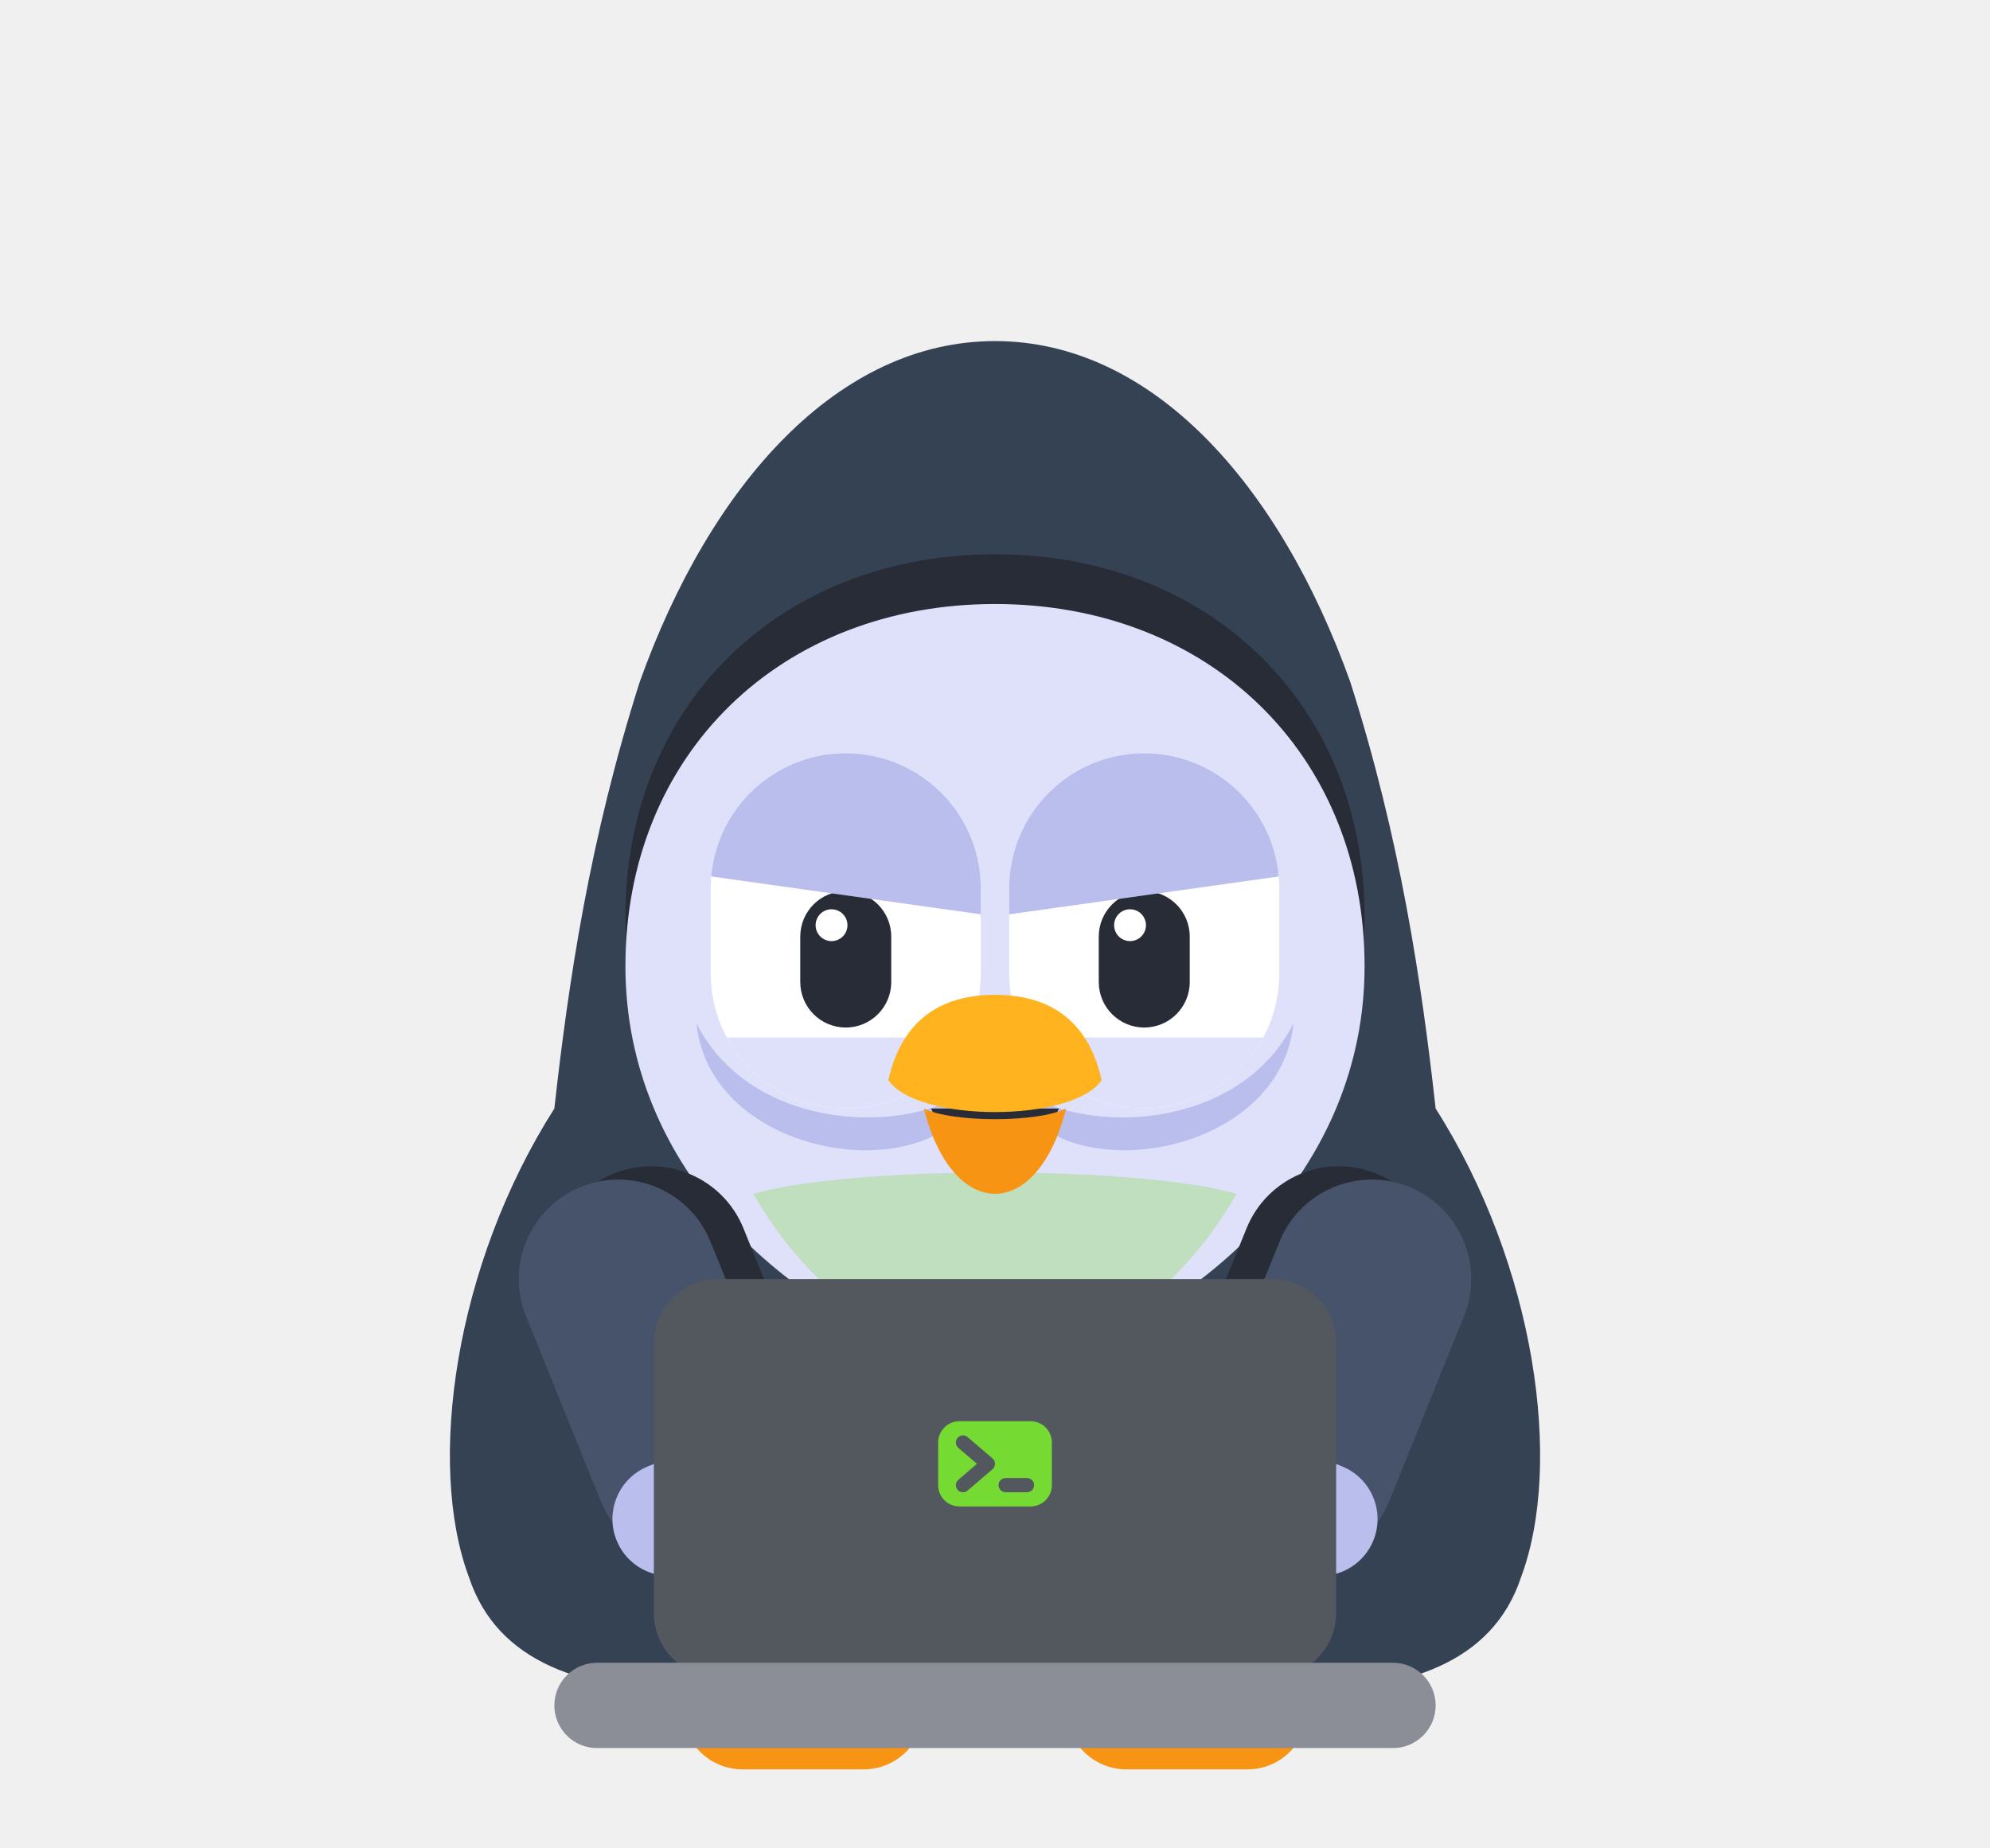
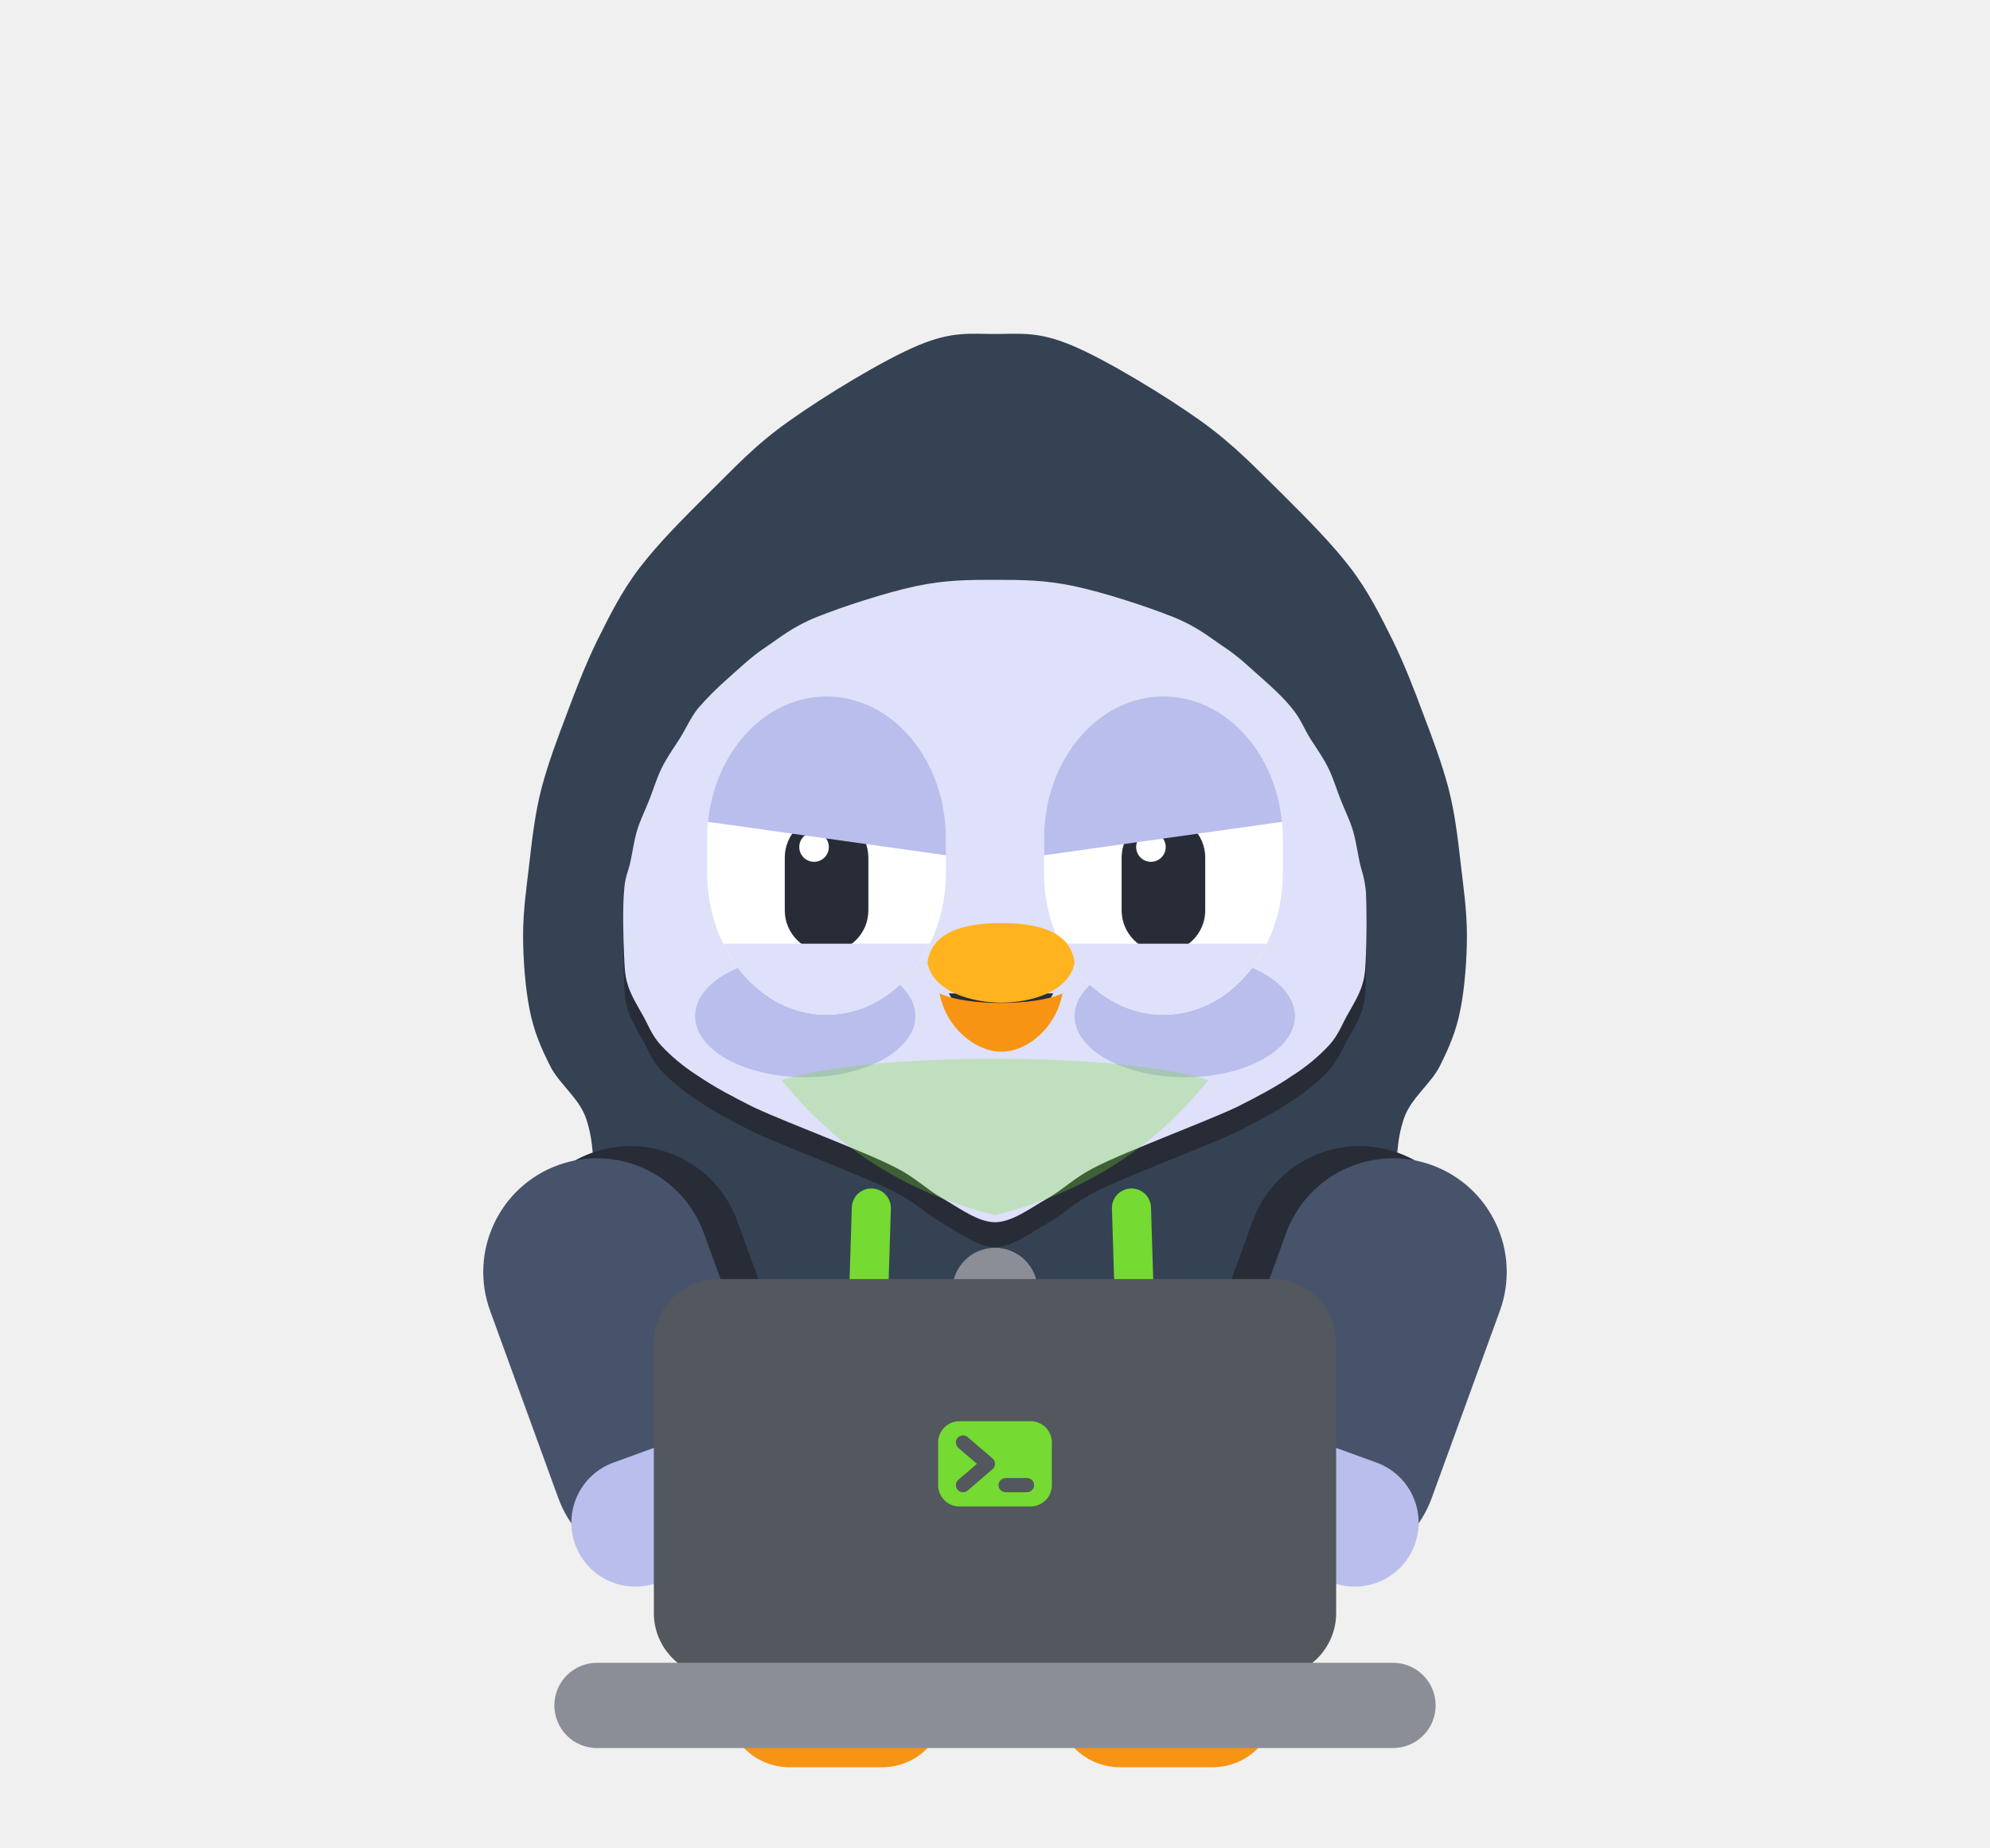
<svg xmlns="http://www.w3.org/2000/svg" viewBox="-40 -40 280 260" aria-hidden="true">
  <style>
  .byte-twinkle { transform-box: fill-box; transform-origin: center; animation: byte-twinkle 1.6s ease-in-out infinite }
  @keyframes byte-twinkle { 0%,100% { transform: scale(1) rotate(0) } 50% { transform: scale(.7) rotate(20deg) } }
  .byte-float { animation: byte-float 2.4s ease-in-out infinite }
  @keyframes byte-float { 0%,100% { transform: translateY(0) } 50% { transform: translateY(-4px) } }
  .byte-smoke { animation: byte-smoke 1.8s ease-out infinite }
  @keyframes byte-smoke { 0% { opacity: 0; transform: translateY(6px) } 25% { opacity: 1 } 100% { opacity: 0; transform: translateY(-10px) } }
  .byte-tear { animation: byte-tear 1.8s ease-in infinite }
  .byte-tear + .byte-tear { animation-delay: .6s }
  @keyframes byte-tear { 0% { opacity: 0; transform: translateY(0) } 15% { opacity: 1; transform: translateY(2px) }
    80% { opacity: 1; transform: translateY(14px) } 100% { opacity: 0; transform: translateY(18px) } }
  @media (prefers-reduced-motion: reduce) {
    .byte-twinkle, .byte-float, .byte-smoke, .byte-tear { animation: none }
    .byte-tear { transform: translateY(2px) }
  }
</style>
  <defs>
    <clipPath id="eyeL-R0">
-       <rect x="60" y="66" width="38" height="50" rx="19" />
+       <rect x="59.5" y="58" width="33.6" height="44.8" rx="16.8" ry="20" />
    </clipPath>
    <clipPath id="eyeR-R0">
-       <rect x="102" y="66" width="38" height="50" rx="19" />
+       <rect x="106.9" y="58" width="33.6" height="44.8" rx="16.8" ry="20" />
    </clipPath>
  </defs>
-   <path fill="#354254" d="M100 8 C122 8 140 28 150 56 C157 78 160 98 162 116 C176 138 180 166 174 182 C170 194 158 198 142 198 L58 198 C42 198 30 194 26 182 C20 166 24 138 38 116 C40 98 43 78 50 56 C60 28 78 8 100 8 Z" />
-   <path fill="#272C36" transform="translate(0 -7)" d="M100 154 C70 146 48 124 48 96 C48 66 70 45 100 45 C130 45 152 66 152 96 C152 124 130 146 100 154 Z" />
-   <path fill="#DEE1F9" d="M100 154 C70 146 48 124 48 96 C48 66 70 45 100 45 C130 45 152 66 152 96 C152 124 130 146 100 154 Z" />
+   <path fill="#354254" d="M100.0 7.0 C103.6 7.0 106.0 6.6 110.8 8.6 C115.6 10.6 124.0 15.7 128.9 19.2 C133.8 22.7 137.0 26.2 140.5 29.6 C144.0 33.1 147.4 36.5 150.0 39.9 C152.6 43.3 154.3 46.8 156.0 50.2 C157.7 53.7 159.0 57.1 160.3 60.6 C161.6 64.0 162.9 67.5 163.8 70.9 C164.7 74.4 165.1 77.8 165.5 81.3 C165.9 84.8 166.4 88.1 166.4 91.6 C166.4 95.0 166.1 98.9 165.5 102.0 C164.9 105.1 163.9 107.4 162.6 110.0 C161.3 112.6 158.5 114.5 157.5 117.5 C156.5 120.5 156.4 123.9 156.5 128.0 C156.6 132.1 157.8 137.5 158.0 142.0 C158.2 146.5 158.3 151.2 157.5 155.0 C156.7 158.8 154.9 161.5 153.0 165.0 C151.1 168.5 148.3 172.8 146.0 176.0 C143.7 179.2 141.8 182.1 139.0 184.5 C136.2 186.9 133.0 188.9 129.0 190.5 C125.0 192.1 119.8 193.1 115.0 193.8 C110.2 194.5 105.0 194.5 100.0 194.5 C95.0 194.5 89.8 194.5 85.0 193.8 C80.2 193.1 75.0 192.1 71.0 190.5 C67.0 188.9 63.8 186.9 61.0 184.5 C58.2 182.1 56.3 179.2 54.0 176.0 C51.7 172.8 48.9 168.5 47.0 165.0 C45.1 161.5 43.3 158.8 42.5 155.0 C41.7 151.2 41.8 146.5 42.0 142.0 C42.2 137.5 43.4 132.1 43.5 128.0 C43.6 123.9 43.5 120.5 42.5 117.5 C41.5 114.5 38.7 112.6 37.4 110.0 C36.1 107.4 35.1 105.1 34.5 102.0 C33.9 98.9 33.6 95.0 33.6 91.6 C33.6 88.1 34.1 84.8 34.5 81.3 C34.9 77.8 35.3 74.4 36.2 70.9 C37.1 67.5 38.4 64.0 39.7 60.6 C41.0 57.1 42.3 53.7 44.0 50.2 C45.7 46.8 47.4 43.3 50.0 39.9 C52.6 36.5 56.0 33.1 59.5 29.6 C63.0 26.2 66.1 22.7 71.1 19.2 C76.0 15.7 84.4 10.6 89.2 8.6 C94.0 6.6 96.4 7.0 100.0 7.0 Z" />
+   <path fill="#272C36" transform="translate(0 3.5)" d="M100.0 41.6 C103.7 41.6 107.0 41.6 111.2 42.5 C115.4 43.4 121.5 45.4 125.0 46.8 C128.5 48.2 130.2 49.7 132.3 51.1 C134.4 52.5 135.9 54.0 137.5 55.4 C139.1 56.8 140.7 58.3 141.8 59.7 C143.0 61.1 143.5 62.6 144.4 64.0 C145.3 65.4 146.3 66.8 147.0 68.3 C147.7 69.8 148.1 71.2 148.7 72.7 C149.3 74.2 150.0 75.6 150.4 77.0 C150.8 78.4 151.0 79.9 151.3 81.3 C151.6 82.7 152.0 83.4 152.2 85.6 C152.3 87.8 152.3 92.0 152.2 94.2 C152.1 96.4 152.1 97.1 151.7 98.5 C151.3 99.9 150.4 101.4 149.6 102.8 C148.8 104.2 148.3 105.7 147.0 107.1 C145.7 108.5 144.0 110.0 141.8 111.4 C139.6 112.9 137.0 114.3 134.0 115.8 C131.0 117.2 127.1 118.7 123.7 120.1 C120.3 121.5 116.5 123.0 113.8 124.4 C111.1 125.8 109.6 127.4 107.3 128.7 C105.0 130.0 102.4 132.0 100.0 132.0 C97.6 132.0 95.0 130.0 92.7 128.7 C90.4 127.4 88.9 125.8 86.2 124.4 C83.5 123.0 79.7 121.5 76.3 120.1 C72.9 118.7 69.0 117.2 66.0 115.8 C63.0 114.3 60.4 112.9 58.2 111.4 C56.0 110.0 54.3 108.5 53.0 107.1 C51.7 105.7 51.2 104.2 50.4 102.8 C49.6 101.4 48.7 99.9 48.3 98.5 C47.9 97.1 47.9 96.4 47.8 94.2 C47.7 92.0 47.6 87.8 47.8 85.6 C47.9 83.4 48.4 82.7 48.7 81.3 C49.0 79.9 49.2 78.4 49.6 77.0 C50.0 75.6 50.7 74.2 51.3 72.7 C51.9 71.2 52.3 69.8 53.0 68.3 C53.7 66.8 54.7 65.4 55.6 64.0 C56.5 62.6 57.1 61.1 58.2 59.7 C59.4 58.3 60.9 56.8 62.5 55.4 C64.1 54.0 65.6 52.5 67.7 51.1 C69.8 49.7 71.5 48.2 75.0 46.8 C78.5 45.4 84.6 43.4 88.8 42.5 C93.0 41.6 96.3 41.6 100.0 41.6 Z" />
+   <path fill="#DEE1F9" d="M100.0 41.6 C103.7 41.6 107.0 41.6 111.2 42.5 C115.4 43.4 121.5 45.4 125.0 46.8 C128.5 48.2 130.2 49.7 132.3 51.1 C134.4 52.5 135.9 54.0 137.5 55.4 C139.1 56.8 140.7 58.3 141.8 59.7 C143.0 61.1 143.5 62.6 144.4 64.0 C145.3 65.4 146.3 66.8 147.0 68.3 C147.7 69.8 148.1 71.2 148.7 72.7 C149.3 74.2 150.0 75.6 150.4 77.0 C150.8 78.4 151.0 79.9 151.3 81.3 C151.6 82.7 152.0 83.4 152.2 85.6 C152.3 87.8 152.3 92.0 152.2 94.2 C152.1 96.4 152.1 97.1 151.7 98.5 C151.3 99.9 150.4 101.4 149.6 102.8 C148.8 104.2 148.3 105.7 147.0 107.1 C145.7 108.5 144.0 110.0 141.8 111.4 C139.6 112.9 137.0 114.3 134.0 115.8 C131.0 117.2 127.1 118.7 123.7 120.1 C120.3 121.5 116.5 123.0 113.8 124.4 C111.1 125.8 109.6 127.4 107.3 128.7 C105.0 130.0 102.4 132.0 100.0 132.0 C97.6 132.0 95.0 130.0 92.7 128.7 C90.4 127.4 88.9 125.8 86.2 124.4 C83.5 123.0 79.7 121.5 76.3 120.1 C72.9 118.7 69.0 117.2 66.0 115.8 C63.0 114.3 60.4 112.9 58.2 111.4 C56.0 110.0 54.3 108.5 53.0 107.1 C51.7 105.7 51.2 104.2 50.4 102.8 C49.6 101.4 48.7 99.9 48.3 98.5 C47.9 97.1 47.9 96.4 47.8 94.2 C47.7 92.0 47.6 87.8 47.8 85.6 C47.9 83.4 48.4 82.7 48.7 81.3 C49.0 79.9 49.2 78.4 49.6 77.0 C50.0 75.6 50.7 74.2 51.3 72.7 C51.9 71.2 52.3 69.8 53.0 68.3 C53.7 66.8 54.7 65.4 55.6 64.0 C56.5 62.6 57.1 61.1 58.2 59.7 C59.4 58.3 60.9 56.8 62.5 55.4 C64.1 54.0 65.6 52.5 67.7 51.1 C69.8 49.7 71.5 48.2 75.0 46.8 C78.5 45.4 84.6 43.4 88.8 42.5 C93.0 41.6 96.3 41.6 100.0 41.6 Z" />
  <g fill="#BABEEC">
-     <path d="M58 104 C60 124 94 128 98 112 C90 120 66 120 58 104 Z" />
-     <path d="M142 104 C140 124 106 128 102 112 C110 120 134 120 142 104 Z" />
+     <ellipse cx="73.3" cy="103" rx="15.5" ry="8.6" />
+     <ellipse cx="126.7" cy="103" rx="15.5" ry="8.6" />
  </g>
-   <path d="M66 128 C80 124 120 124 134 128 C126 142 114 150 100 153 C86 150 74 142 66 128 Z" fill="#75DA31" opacity="0.3" />
+   <path d="M70 112 C82 108 118 108 130 112 C122 122 112 128 100 131 C88 128 78 122 70 112 Z" fill="#75DA31" opacity="0.3" />
  <g>
-     <rect x="60" y="66" width="38" height="50" rx="19" fill="#FFFFFF" />
+     <rect x="59.5" y="58" width="33.6" height="44.8" rx="16.8" ry="20" fill="#FFFFFF" />
    <g clip-path="url(#eyeL-R0)">
-       <g transform="translate(0 2) translate(79 93) scale(0.8) translate(-79 -93)">
-         <rect x="71" y="81" width="16" height="24" rx="8" fill="#272C36" />
-         <circle cx="76.5" cy="87" r="2.8" fill="#FFFFFF" />
+       <g transform="translate(0 4) translate(76.3 80.4) scale(0.8) translate(-76.3 -80.4)">
+         <rect x="68.95" y="68.4" width="14.7" height="24" rx="7.35" fill="#272C36" />
+         <circle cx="74.1" cy="73.9" r="2.6" fill="#FFFFFF" />
      </g>
-       <rect x="44" y="106" width="70" height="70" fill="#DEE1F9" />
-       <rect x="44" y="16" width="70" height="70" fill="#BABEEC" transform="rotate(8 79 86)" />
+       <rect x="41.3" y="92.8" width="70" height="70" fill="#DEE1F9" />
+       <rect x="41.3" y="8" width="70" height="70" fill="#BABEEC" transform="rotate(8 76.3 78)" />
    </g>
  </g>
  <g>
-     <rect x="102" y="66" width="38" height="50" rx="19" fill="#FFFFFF" />
+     <rect x="106.9" y="58" width="33.6" height="44.8" rx="16.8" ry="20" fill="#FFFFFF" />
    <g clip-path="url(#eyeR-R0)">
-       <g transform="translate(0 2) translate(121 93) scale(0.8) translate(-121 -93)">
-         <rect x="113" y="81" width="16" height="24" rx="8" fill="#272C36" />
-         <circle cx="118.5" cy="87" r="2.8" fill="#FFFFFF" />
+       <g transform="translate(0 4) translate(123.7 80.4) scale(0.8) translate(-123.7 -80.4)">
+         <rect x="116.35" y="68.4" width="14.7" height="24" rx="7.35" fill="#272C36" />
+         <circle cx="121.5" cy="73.9" r="2.6" fill="#FFFFFF" />
      </g>
-       <rect x="86" y="106" width="70" height="70" fill="#DEE1F9" />
-       <rect x="86" y="16" width="70" height="70" fill="#BABEEC" transform="rotate(-8 121 86)" />
+       <rect x="88.7" y="92.8" width="70" height="70" fill="#DEE1F9" />
+       <rect x="88.7" y="8" width="70" height="70" fill="#BABEEC" transform="rotate(-8 123.7 78)" />
    </g>
  </g>
-   <g transform="translate(0 116) scale(1 1) translate(0 -116)">
-     <path d="M91 116 L109 116 L105 124 C103 126 97 126 95 124 Z" fill="#272C36" />
-     <ellipse cx="100" cy="123" rx="5" ry="2.4" fill="#FA779B" />
+   <g transform="translate(0 99.8) scale(1 1) translate(0 -99.8)">
+     <path d="M93.5 99.8 L108.2 99.8 L104.8 105.8 C103.2 107.2 98.6 107.2 97 105.8 Z" fill="#272C36" />
+     <ellipse cx="100.9" cy="104.8" rx="4.4" ry="2" fill="#FA779B" />
  </g>
-   <path d="M90 116 C94 118 106 118 110 116 C108 124 104 128 100 128 C96 128 92 124 90 116 Z" fill="#F89413" transform="translate(0 0)" />
-   <path d="M85 112 C87 103 93 100 100 100 C107 100 113 103 115 112 C111 118 89 118 85 112 Z" fill="#FFB31F" />
-   <g stroke="#75DA31" stroke-width="6" stroke-linecap="round" fill="none">
-     <path d="M88 158 C87 165 86 170 86 177" />
-     <path d="M112 158 C113 165 114 170 114 177" />
+   <path d="M92.2 99.8 C96 101.6 105.6 101.6 109.5 99.8 C108.6 104.6 104.6 108 100.9 108 C97.2 108 93.1 104.6 92.2 99.8 Z" fill="#F89413" transform="translate(0 0)" />
+   <path d="M90.5 95.5 C91 91.3 95.3 89.9 100.9 89.9 C106.5 89.9 110.7 91.3 111.2 95.5 C110.4 99.6 105 101.1 100.9 101.1 C96.8 101.1 91.3 99.6 90.5 95.5 Z" fill="#FFB31F" />
+   <g stroke="#75DA31" stroke-width="5.5" stroke-linecap="round" fill="none">
+     <path d="M82.6 130 C82.3 140 82 148 81.9 156" />
+     <path d="M119.2 130 C119.5 140 119.8 148 119.9 156" />
  </g>
  <g fill="#75DA31">
-     <rect x="81" y="175" width="10" height="13" rx="5" />
-     <rect x="109" y="175" width="10" height="13" rx="5" />
+     <rect x="76.7" y="153" width="10.3" height="12" rx="5.15" />
+     <rect x="114.7" y="153" width="10.3" height="12" rx="5.15" />
  </g>
-   <rect x="95" y="163" width="10" height="17" rx="5" fill="#8B8E96" />
+   <rect x="94" y="135.6" width="12" height="19.8" rx="6" fill="#8B8E96" />
  <g fill="#F89413">
-     <rect x="56" y="192" width="34" height="17" rx="8.5" />
-     <rect x="110" y="192" width="34" height="17" rx="8.5" />
+     <rect x="62.1" y="190.7" width="31" height="18" rx="9" />
+     <rect x="108.6" y="190.7" width="31" height="18" rx="9" />
  </g>
  <g>
-     <g transform="translate(47 140)">
-       <g transform="rotate(248)">
-         <rect x="-42" y="-9" width="56" height="28" rx="14" fill="#272C36" />
-         <rect x="-42" y="-14" width="56" height="28" rx="14" fill="#46536B" />
-         <rect x="-42" y="-14" width="16" height="28" rx="8" fill="#BABEEC" />
+     <g transform="translate(44 139)">
+       <g transform="rotate(250)">
+         <rect x="-44" y="-11" width="60" height="32" rx="16" fill="#272C36" />
+         <rect x="-44" y="-16" width="60" height="32" rx="16" fill="#46536B" />
+         <rect x="-44" y="-16" width="18" height="32" rx="9" fill="#BABEEC" />
      </g>
    </g>
  </g>
  <g transform="translate(200 0) scale(-1 1)">
-     <g transform="translate(47 140)">
-       <g transform="rotate(248)">
-         <rect x="-42" y="-9" width="56" height="28" rx="14" fill="#272C36" />
-         <rect x="-42" y="-14" width="56" height="28" rx="14" fill="#46536B" />
-         <rect x="-42" y="-14" width="16" height="28" rx="8" fill="#BABEEC" />
+     <g transform="translate(44 139)">
+       <g transform="rotate(250)">
+         <rect x="-44" y="-11" width="60" height="32" rx="16" fill="#272C36" />
+         <rect x="-44" y="-16" width="60" height="32" rx="16" fill="#46536B" />
+         <rect x="-44" y="-16" width="18" height="32" rx="9" fill="#BABEEC" />
      </g>
    </g>
  </g>
  <g>
    <rect x="52" y="140" width="96" height="56" rx="9" fill="#53575E" />
    <rect x="92" y="160" width="16" height="12" rx="3" fill="#75DA31" />
    <path d="M95.5 163 L99 166 L95.5 169" stroke="#53575E" stroke-width="2" stroke-linecap="round" stroke-linejoin="round" fill="none" />
    <rect x="100.5" y="168" width="5" height="2" rx="1" fill="#53575E" />
    <rect x="38" y="194" width="124" height="12" rx="6" fill="#8B8E96" />
  </g>
</svg>
